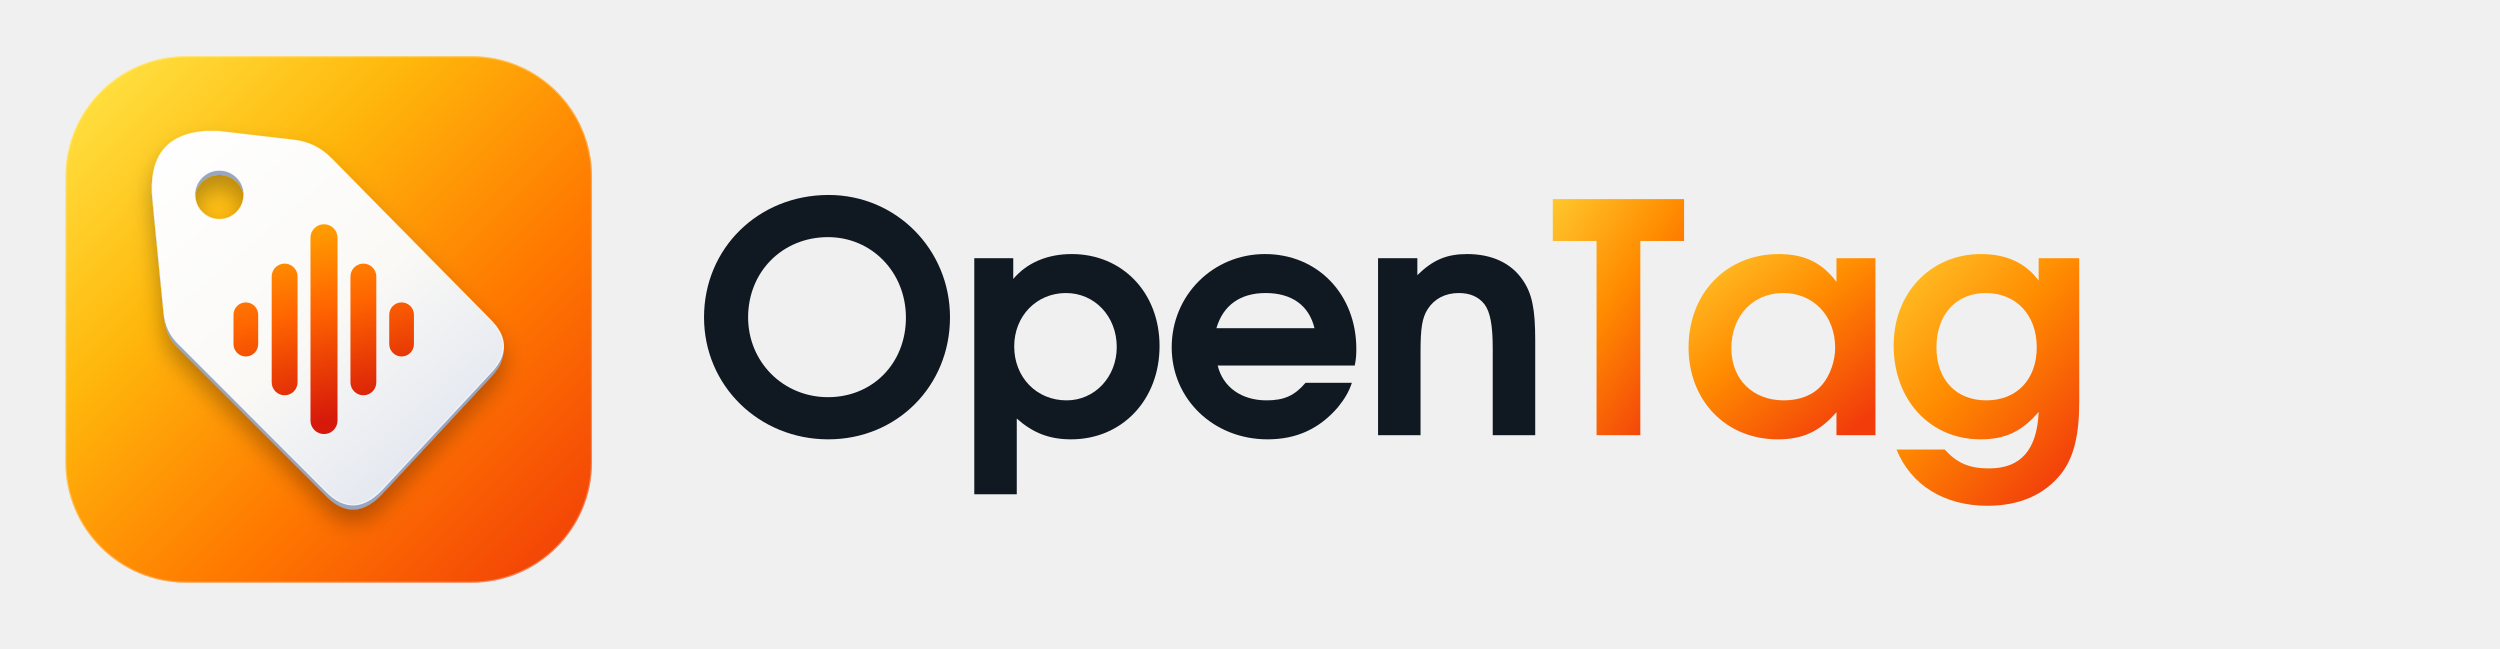
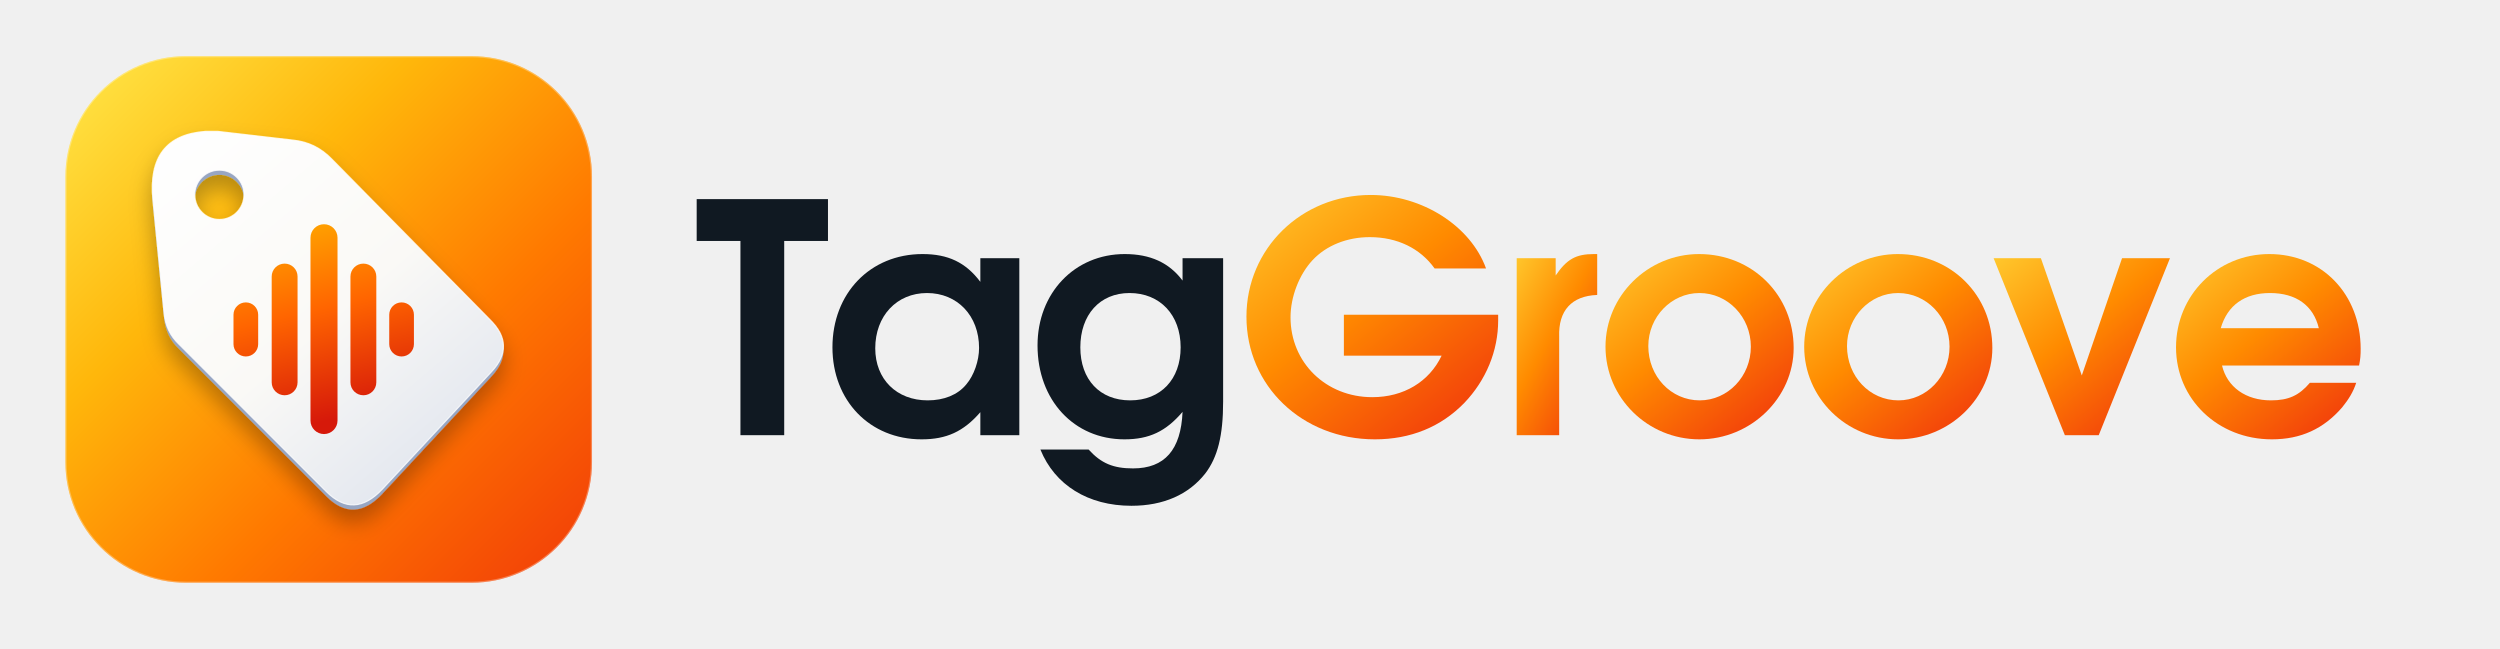
<svg xmlns="http://www.w3.org/2000/svg" width="1080" height="280" viewBox="0 0 1080 280" role="img">
  <defs>
    <linearGradient id="warm" x1="0" y1="0" x2="1" y2="1">
      <stop stop-color="#FFE84A" />
      <stop offset=".33" stop-color="#FFB70B" />
      <stop offset=".64" stop-color="#FF7900" />
      <stop offset="1" stop-color="#F13A08" />
    </linearGradient>
    <linearGradient id="wordWarm" x1="0" y1="1" x2=".8" y2="0">
      <stop stop-color="#FFC72C" />
      <stop offset=".48" stop-color="#FF8B00" />
      <stop offset="1" stop-color="#F23D0B" />
    </linearGradient>
    <linearGradient id="paper" x1="0" y1="0" x2=".8" y2="1">
      <stop stop-color="#FFFFFF" />
      <stop offset=".55" stop-color="#FAF9F6" />
      <stop offset="1" stop-color="#DFE4EE" />
    </linearGradient>
    <linearGradient id="bars" x1="0" y1="0" x2=".2" y2="1">
      <stop stop-color="#FFAD00" />
      <stop offset=".48" stop-color="#FF6500" />
      <stop offset="1" stop-color="#D6190A" />
    </linearGradient>
    <linearGradient id="darkBg" x1="0" y1="0" x2="1" y2="1">
      <stop stop-color="#142432" />
      <stop offset=".6" stop-color="#0B121B" />
      <stop offset="1" stop-color="#080E14" />
    </linearGradient>
    <linearGradient id="lightBg" x1="0" y1="0" x2="1" y2="1">
      <stop stop-color="#FFFDF6" />
      <stop offset=".5" stop-color="#FFF1CC" />
      <stop offset="1" stop-color="#FFD581" />
    </linearGradient>
    <radialGradient id="glow">
      <stop stop-color="#FF7800" stop-opacity=".18" />
      <stop offset="1" stop-color="#FF7800" stop-opacity="0" />
    </radialGradient>
    <filter id="shadow" x="-.25" y="-.25" width="1.5" height="1.7">
      <feGaussianBlur in="SourceAlpha" stdDeviation="18" />
      <feOffset dx="0" dy="22" />
      <feComponentTransfer>
        <feFuncA type="linear" slope=".28" />
      </feComponentTransfer>
      <feMerge>
        <feMergeNode />
        <feMergeNode in="SourceGraphic" />
      </feMerge>
    </filter>
  </defs>
  <g transform="translate(12 8) scale(0.2539062)">
    <rect x="64" y="64" width="896" height="896" rx="205" fill="url(#warm)" />
    <rect x="65" y="65" width="894" height="894" rx="204" fill="none" stroke="#FFFFFF" stroke-opacity=".30" stroke-width="2" />
    <g filter="url(#shadow)">
      <path d="M 323 192 L 452 207 Q 490 211 517 239 L 786 512 Q 831 556 789 601 L 603 801 Q 555 852 508 805 L 257 554 Q 235 533 232 502 L 213 309 Q 202 199 303 192 Z M 284 300 a 42 42 0 1 0 84 0 a 42 42 0 1 0 -84 0 Z" transform="translate(0 8)" fill="#98A6C2" fill-rule="evenodd" />
      <path d="M 323 192 L 452 207 Q 490 211 517 239 L 786 512 Q 831 556 789 601 L 603 801 Q 555 852 508 805 L 257 554 Q 235 533 232 502 L 213 309 Q 202 199 303 192 Z M 284 300 a 42 42 0 1 0 84 0 a 42 42 0 1 0 -84 0 Z" fill="url(#paper)" fill-rule="evenodd" stroke="#FFFFFF" stroke-opacity=".8" stroke-width="2" />
    </g>
    <path d="M 371.0 483 A 21.0 21.0 0 0 1 392 504.0 V 554.0 A 21.0 21.0 0 0 1 371.0 575 A 21.0 21.0 0 0 1 350 554.0 V 504.0 A 21.0 21.0 0 0 1 371.0 483 Z M 437.0 417 A 22.0 22.0 0 0 1 459 439.0 V 619.0 A 22.0 22.0 0 0 1 437.0 641 A 22.0 22.0 0 0 1 415 619.0 V 439.0 A 22.0 22.0 0 0 1 437.0 417 Z M 504.0 350 A 23.0 23.0 0 0 1 527 373.0 V 684.0 A 23.0 23.0 0 0 1 504.0 707 A 23.0 23.0 0 0 1 481 684.0 V 373.0 A 23.0 23.0 0 0 1 504.0 350 Z M 571.0 417 A 22.0 22.0 0 0 1 593 439.0 V 619.0 A 22.0 22.0 0 0 1 571.0 641 A 22.0 22.0 0 0 1 549 619.0 V 439.0 A 22.0 22.0 0 0 1 571.0 417 Z M 636.0 483 A 21.0 21.0 0 0 1 657 504.0 V 554.0 A 21.0 21.0 0 0 1 636.0 575 A 21.0 21.0 0 0 1 615 554.0 V 504.0 A 21.0 21.0 0 0 1 636.0 483 Z" fill="url(#bars)" />
  </g>
  <g fill="#101922" transform="translate(300.000 188.000) scale(0.138 -0.138)">
-     <path d="M420 752C200 752 30 585 30 369C30 155 202 -13 419 -13C634 -13 800 154 800 369C800 582 631 752 420 752ZM418 620C555 620 662 510 662 368C662 225 558 119 418 119C278 119 168 229 168 369C168 512 276 620 418 620Z" transform="translate(0 0)" />
-     <path d="M54 -185H187V52C238 7 289 -13 357 -13C517 -13 634 111 634 279C634 446 518 567 359 567C283 567 219 540 176 489V554H54ZM341 445C431 445 500 372 500 276C500 182 431 109 343 109C249 109 179 181 179 278C179 373 249 445 341 445Z" transform="translate(822 0)" />
-     <path d="M603 218C607 238 608 250 608 270C608 441 487 567 322 567C159 567 30 438 30 275C30 113 161 -13 330 -13C421 -13 492 20 550 87C571 113 585 136 594 164H449C415 124 382 109 327 109C248 109 190 151 174 218ZM170 335C191 407 245 445 324 445C406 445 460 406 477 335Z" transform="translate(1464 0)" />
-     <path d="M54 0H187V261C187 335 192 367 209 394C230 427 264 445 307 445C342 445 369 433 387 410C405 386 413 345 413 271V0H546V297C546 396 536 444 506 487C470 539 410 567 333 567C269 567 226 549 177 501V554H54Z" transform="translate(2086 0)" />
-   </g>
-   <g fill="url(#wordWarm)" transform="translate(669.840 188.000) scale(0.138 -0.138)">
    <path d="M144 0H281V608H418V739H7V608H144Z" transform="translate(0 0)" />
    <path d="M615 554H493V480C447 541 392 567 312 567C148 567 30 444 30 275C30 108 147 -13 309 -13C387 -13 440 11 493 72V0H615ZM326 445C421 445 489 374 489 273C489 233 473 187 449 159C422 126 379 109 328 109C231 109 164 175 164 272C164 373 231 445 326 445Z" transform="translate(402 0)" />
    <path d="M484 554V484C442 540 383 567 303 567C146 567 30 445 30 281C30 110 144 -13 302 -13C380 -13 432 12 484 73C479 -46 428 -104 329 -104C267 -104 229 -88 190 -45H39C84 -156 188 -221 324 -221C424 -221 503 -186 555 -120C594 -69 611 -1 611 105V554ZM318 445C413 445 478 377 478 275C478 175 416 109 320 109C225 109 164 174 164 275C164 377 225 445 318 445Z" transform="translate(1044 0)" />
  </g>
+   <g fill="url(#wordWarm)" transform="translate(534.324 188.000) scale(0.138 -0.138)">
+     <path d="M335 249H641C602 167 522 119 424 119C279 119 168 227 168 369C168 433 195 503 237 548C280 594 345 620 416 620C502 620 574 585 619 522H780C732 655 580 752 419 752C202 752 30 584 30 371C30 154 205 -13 432 -13C544 -13 639 26 712 101C780 172 818 264 818 359V377H335Z" transform="translate(0 0)" />
+     <path d="M54 0H187V308C184 390 226 436 306 439V567H296C239 567 211 551 176 500V554H54Z" transform="translate(822 0)" />
+     <path d="M323 567C162 567 30 436 30 277C30 117 162 -13 324 -13C485 -13 619 117 619 273C619 438 490 567 323 567ZM324 445C413 445 485 370 485 277C485 184 413 109 325 109C235 109 164 184 164 279C164 370 236 445 324 445Z" transform="translate(1124 0)" />
+     <path d="M323 567C162 567 30 436 30 277C30 117 162 -13 324 -13C485 -13 619 117 619 273C619 438 490 567 323 567ZM324 445C413 445 485 370 485 277C485 184 413 109 325 109C235 109 164 184 164 279C164 370 236 445 324 445Z" transform="translate(1746 0)" />
+     <path d="M224 0H330L553 554H403L277 187L149 554H1Z" transform="translate(2368 0)" />
+     <path d="M603 218C607 238 608 250 608 270C608 441 487 567 322 567C159 567 30 438 30 275C30 113 161 -13 330 -13C421 -13 492 20 550 87C571 113 585 136 594 164H449C415 124 382 109 327 109C248 109 190 151 174 218ZM170 335C191 407 245 445 324 445C406 445 460 406 477 335Z" transform="translate(2910 0)" />
+   </g>
</svg>
